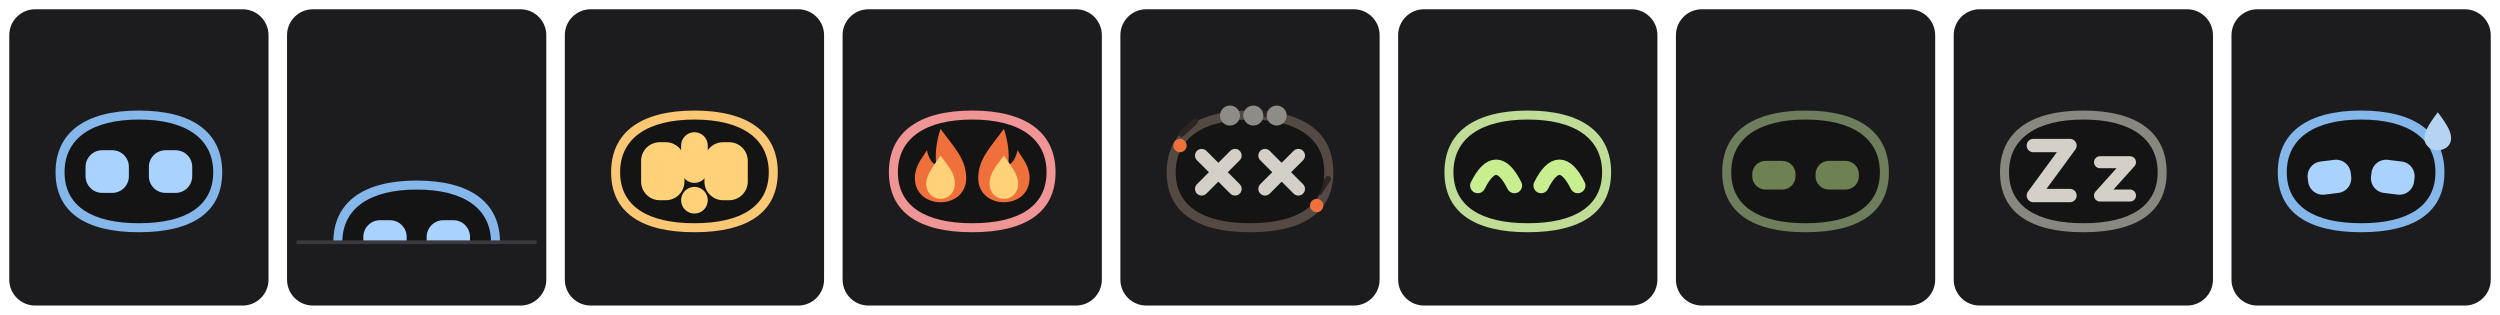
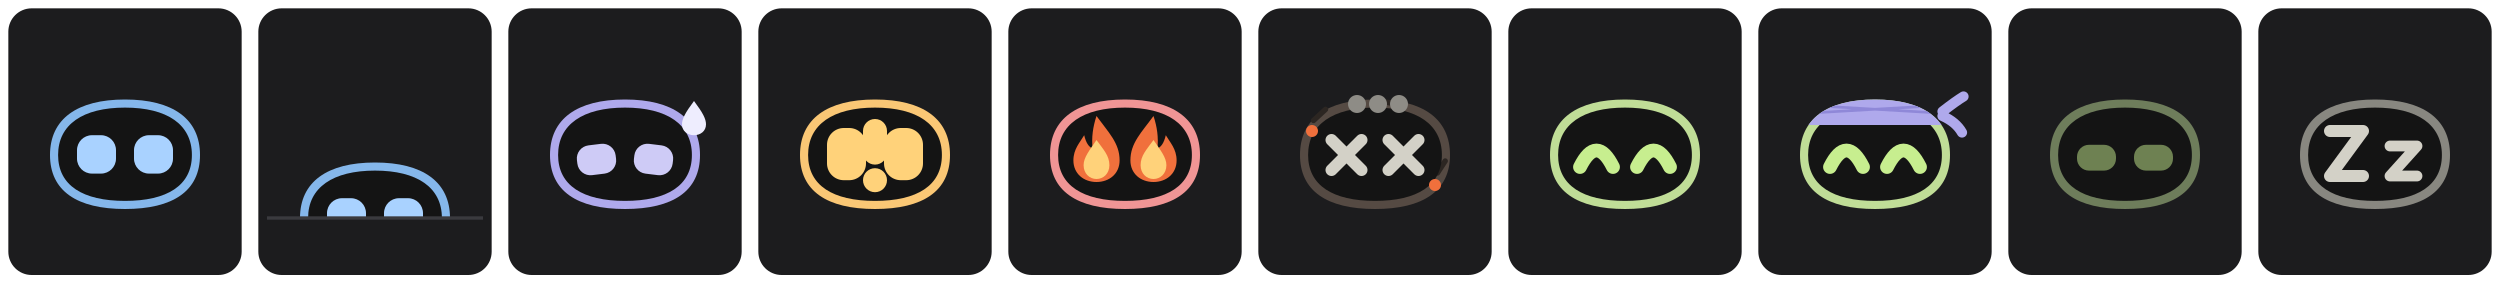
- <svg xmlns="http://www.w3.org/2000/svg" width="1350" height="170" viewBox="0 0 1350 170">
+ <svg xmlns="http://www.w3.org/2000/svg" width="1500" height="170" viewBox="0 0 1500 170">
  <style>
.a{transform-box:fill-box;transform-origin:center}
@keyframes scan{0%,100%{transform:translateX(-3px)}50%{transform:translateX(3px)}}
@keyframes shake{0%,100%{transform:translateY(0) rotate(0)}25%{transform:translateY(-3px) rotate(-5deg)}75%{transform:translateY(-3px) rotate(5deg)}}
@keyframes altA{0%,44%{opacity:1}50%,94%{opacity:0}100%{opacity:1}}
@keyframes altB{0%,44%{opacity:0}50%,94%{opacity:1}100%{opacity:0}}
@keyframes hop{0%,60%,100%{transform:translateY(0)}30%{transform:translateY(-5px)}}
@keyframes blink{0%,88%,100%{transform:scaleY(1)}94%{transform:scaleY(.1)}}
@keyframes breathe{0%,100%{transform:translateY(0)}50%{transform:translateY(1.5px)}}
@keyframes z1{0%,100%{opacity:1}50%{opacity:.35}}
@keyframes z2{0%,100%{opacity:.35}50%{opacity:1}}
@keyframes droop{0%,100%{transform:scaleY(1)}50%{transform:scaleY(.9)}}
@keyframes peek{0%,38%{transform:translateY(0)}48%,68%{transform:translateY(-4.5px)}78%,100%{transform:translateY(0)}}
@keyframes scan26{0%,100%{transform:translateX(-2.6px)}50%{transform:translateX(2.6px)}}
@keyframes blink2{0%,89.9%{transform:scaleY(1)}90%,94%{transform:scaleY(.1)}94.1%,100%{transform:scaleY(1)}}
@keyframes panic{0%,100%{transform:translateX(0) rotate(4deg)}25%{transform:translateX(1.4px) rotate(0)}50%{transform:translateX(0) rotate(-4deg)}75%{transform:translateX(-1.4px) rotate(0)}}
@keyframes flicker{0%,100%{transform:scaleY(1.02) skewX(5deg)}25%{transform:scaleY(1.12) skewX(0)}50%{transform:scaleY(1.02) skewX(-5deg)}75%{transform:scaleY(.92) skewX(0)}}
@keyframes core{0%,100%{transform:scaleY(.975)}25%{transform:scaleY(1.15)}75%{transform:scaleY(.8)}}
@keyframes slump{0%,100%{transform:rotate(-5deg)}25%{transform:rotate(-4deg)}75%{transform:rotate(-6deg)}}
@keyframes ember{0%,100%{opacity:.25}50%{opacity:1}}
@keyframes smoke{0%{transform:translate(0,0) scale(.6);opacity:0}50%{opacity:.7}100%{transform:translate(3px,-16px) scale(1.4);opacity:0}}
@keyframes drop{0%{transform:translateY(-2px);opacity:0}20%,80%{opacity:1}100%{transform:translateY(9px);opacity:0}}
.scan{animation:scan 1.3s ease-in-out infinite}.slow{animation:scan 4s ease-in-out infinite}
.shake{animation:shake .9s ease-in-out infinite}
.altA{animation:altA 1.6s steps(1,end) infinite}.altB{animation:altB 1.6s steps(1,end) infinite}
.hop{animation:hop 1.5s ease-in-out infinite}.blink{animation:blink 5s ease-in-out infinite}
.breathe{animation:breathe 3.2s ease-in-out infinite}
.z1{animation:z1 2.4s ease-in-out infinite}.z2{animation:z2 2.4s ease-in-out infinite}
.droop{animation:droop 2.6s ease-in-out infinite}.drop{animation:drop 1.6s ease-in infinite}
.peek{animation:peek 5s ease-in-out infinite}.slow2{animation:scan26 4s ease-in-out infinite}.blink2{animation:blink2 5s linear infinite}
.panic{animation:panic .32s ease-in-out infinite}.flame,.core,.smoke{transform-box:fill-box;transform-origin:50% 100%}.smoke{transform-origin:center}.flame{animation:flicker .42s ease-in-out infinite}.flameR{animation-delay:-.21s}.core{animation:core .3s ease-in-out infinite}.coreR{animation-delay:-.15s}.slump{animation:slump 3s ease-in-out infinite}.ember{animation:ember 1.4s ease-in-out infinite}.ember2{animation-delay:-.7s}.smoke{animation:smoke 2.6s linear infinite}.smoke2{animation-delay:-.867s}.smoke3{animation-delay:-1.733s}
 text{font-family:-apple-system, BlinkMacSystemFont, 'Segoe UI', Helvetica, Arial, sans-serif}</style>
  <rect x="5" y="5" width="140" height="160" rx="14" fill="#1c1c1e" />
  <g transform="translate(21 48) scale(1.8)">
    <g>
      <path d="M30 6.5 C46 6.5 55 13 55 25 C55 37 46 43 30 43 C14 43 5 37 5 25 C5 13 14 6.5 30 6.5 Z" fill="#85B7EB" />
      <path d="M30 9.2 C44 9.2 52.3 14.8 52.3 25 C52.3 35.2 44 40.3 30 40.3 C16 40.3 7.7 35.2 7.7 25 C7.7 14.8 16 9.2 30 9.2 Z" fill="#141414" />
      <g class="scan a">
        <rect x="14" y="18.4" width="13" height="12.8" rx="5" fill="#A9D2FF" />
        <rect x="33" y="18.4" width="13" height="12.8" rx="5" fill="#A9D2FF" />
      </g>
    </g>
  </g>
  <rect x="155" y="5" width="140" height="160" rx="14" fill="#1c1c1e" />
  <g transform="translate(171 48) scale(1.8)">
    <defs>
      <clipPath id="corte">
        <rect x="0" y="0" width="60" height="46" />
      </clipPath>
    </defs>
    <g clip-path="url(#corte)">
      <g transform="translate(0 21)">
        <g class="peek">
          <path d="M30 6.5 C46 6.5 55 13 55 25 C55 37 46 43 30 43 C14 43 5 37 5 25 C5 13 14 6.5 30 6.5 Z" fill="#85B7EB" />
          <path d="M30 9.2 C44 9.2 52.3 14.8 52.3 25 C52.3 35.2 44 40.3 30 40.3 C16 40.3 7.7 35.2 7.7 25 C7.7 14.8 16 9.2 30 9.2 Z" fill="#141414" />
          <g class="slow2 a">
            <g class="blink2 a">
              <rect x="14" y="18.4" width="13" height="12.8" rx="5" fill="#A9D2FF" />
              <rect x="33" y="18.4" width="13" height="12.8" rx="5" fill="#A9D2FF" />
            </g>
          </g>
        </g>
      </g>
    </g>
    <line x1="-6" y1="46" x2="66" y2="46" stroke="#3A3A3E" stroke-width="2" vector-effect="non-scaling-stroke" />
  </g>
  <rect x="305" y="5" width="140" height="160" rx="14" fill="#1c1c1e" />
  <g transform="translate(321 48) scale(1.8)">
    <g>
+       <path d="M30 6.5 C46 6.5 55 13 55 25 C55 37 46 43 30 43 C14 43 5 37 5 25 C5 13 14 6.5 30 6.5 Z" fill="#AFA9EC" />
+       <path d="M30 9.2 C44 9.2 52.3 14.8 52.3 25 C52.3 35.2 44 40.3 30 40.3 C16 40.3 7.7 35.2 7.7 25 C7.7 14.8 16 9.2 30 9.2 Z" fill="#141414" />
+       <g class="scan a">
+         <g transform="translate(20.5 26.5) rotate(-7)">
+           <rect class="droop a" x="-6.5" y="-5" width="13" height="10" rx="4.4" fill="#CECBF6" />
+         </g>
+         <g transform="translate(39.5 26.5) rotate(7)">
+           <rect class="droop a" x="-6.5" y="-5" width="13" height="10" rx="4.4" fill="#CECBF6" />
+         </g>
+       </g>
+       <path class="drop" d="M53 7 C56 11 57 13 57 14.8 C57 17 55.2 18.4 53 18.4 C50.8 18.4 49 17 49 14.8 C49 13 50 11 53 7 Z" fill="#EEEDFE" />
+     </g>
+   </g>
+   <rect x="455" y="5" width="140" height="160" rx="14" fill="#1c1c1e" />
+   <g transform="translate(471 48) scale(1.8)">
+     <g>
      <g class="shake a">
        <path d="M30 6.5 C46 6.5 55 13 55 25 C55 37 46 43 30 43 C14 43 5 37 5 25 C5 13 14 6.5 30 6.5 Z" fill="#FAC775" />
        <path d="M30 9.2 C44 9.2 52.3 14.8 52.3 25 C52.3 35.2 44 40.3 30 40.3 C16 40.3 7.7 35.2 7.7 25 C7.7 14.8 16 9.2 30 9.2 Z" fill="#141414" />
        <g class="altA" fill="#FFD27A">
          <rect x="14" y="16" width="13" height="17.4" rx="5.6" />
          <rect x="33" y="16" width="13" height="17.4" rx="5.6" />
        </g>
        <g class="altB" fill="#FFD27A">
          <rect x="26" y="13" width="8" height="15.2" rx="4" />
          <circle cx="30" cy="33.4" r="4" />
        </g>
      </g>
    </g>
  </g>
-   <rect x="455" y="5" width="140" height="160" rx="14" fill="#1c1c1e" />
-   <g transform="translate(471 48) scale(1.8)">
+   <rect x="605" y="5" width="140" height="160" rx="14" fill="#1c1c1e" />
+   <g transform="translate(621 48) scale(1.8)">
    <g class="panic a">
      <path d="M30 6.5 C46 6.5 55 13 55 25 C55 37 46 43 30 43 C14 43 5 37 5 25 C5 13 14 6.5 30 6.5 Z" fill="#F09595" />
      <path d="M30 9.2 C44 9.2 52.3 14.8 52.3 25 C52.3 35.2 44 40.3 30 40.3 C16 40.3 7.7 35.2 7.7 25 C7.7 14.8 16 9.2 30 9.2 Z" fill="#141414" />
      <g class="flame">
        <path d="M20.5 12 C24.5 17.5 28.2 21 28.2 26.8 C28.2 31.2 24.8 34 20.5 34 C16.2 34 12.8 31.2 12.8 26.8 C12.8 23 15 20.8 16.4 18.4 C17 21 18 22.4 19.2 22.8 C18.8 19.2 19.3 15.6 20.5 12 Z" fill="#F0703C" />
        <path class="core" d="M20.5 20 C22.8 23.2 24.8 25.2 24.8 28.4 C24.8 31.2 22.8 33 20.5 33 C18.2 33 16.2 31.2 16.2 28.4 C16.2 25.8 18.2 23.4 20.5 20 Z" fill="#FFD27A" />
      </g>
      <g class="flame flameR">
        <path d="M39.5 12 C40.7 15.6 41.2 19.2 40.8 22.8 C42 22.4 43 21 43.6 18.4 C45 20.8 47.2 23 47.2 26.8 C47.2 31.2 43.8 34 39.5 34 C35.2 34 31.8 31.2 31.8 26.8 C31.8 21 35.5 17.5 39.5 12 Z" fill="#F0703C" />
        <path class="core coreR" d="M39.5 20 C41.8 23.4 43.8 25.8 43.8 28.4 C43.8 31.2 41.8 33 39.5 33 C37.2 33 35.2 31.2 35.2 28.4 C35.2 25.2 37.2 23.2 39.5 20 Z" fill="#FFD27A" />
      </g>
    </g>
  </g>
-   <rect x="605" y="5" width="140" height="160" rx="14" fill="#1c1c1e" />
-   <g transform="translate(621 48) scale(1.8)">
+   <rect x="755" y="5" width="140" height="160" rx="14" fill="#1c1c1e" />
+   <g transform="translate(771 48) scale(1.8)">
    <g transform="translate(30 25)">
      <g class="slump">
        <g transform="translate(-30 -25)">
          <path d="M30 6.5 C46 6.5 55 13 55 25 C55 37 46 43 30 43 C14 43 5 37 5 25 C5 13 14 6.5 30 6.5 Z" fill="#554A43" />
          <g stroke="#2C2622" stroke-width="1.8" stroke-linecap="round">
            <line x1="9.5" y1="13.5" x2="13.5" y2="9.8" />
            <line x1="33" y1="7.2" x2="38.5" y2="8.4" />
            <line x1="50.8" y1="31" x2="53.4" y2="27" />
          </g>
          <path d="M30 9.2 C44 9.2 52.3 14.8 52.3 25 C52.3 35.2 44 40.3 30 40.3 C16 40.3 7.7 35.2 7.7 25 C7.7 14.8 16 9.2 30 9.2 Z" fill="#141414" />
          <g stroke="#D3D1C7" stroke-width="4" stroke-linecap="round">
            <line x1="15.5" y1="20" x2="25.5" y2="30" />
            <line x1="25.5" y1="20" x2="15.5" y2="30" />
            <line x1="34.5" y1="20" x2="44.5" y2="30" />
            <line x1="44.5" y1="20" x2="34.5" y2="30" />
          </g>
          <circle class="ember" cx="9" cy="17" r="2" fill="#F0703C" />
          <circle class="ember ember2" cx="50" cy="35" r="2" fill="#F0703C" />
          <circle class="smoke" cx="24" cy="8" r="3" fill="#8E8C86" />
          <circle class="smoke smoke2" cx="38" cy="8" r="3" fill="#8E8C86" />
          <circle class="smoke smoke3" cx="31" cy="8" r="3" fill="#8E8C86" />
        </g>
      </g>
    </g>
  </g>
-   <rect x="755" y="5" width="140" height="160" rx="14" fill="#1c1c1e" />
-   <g transform="translate(771 48) scale(1.8)">
+   <rect x="905" y="5" width="140" height="160" rx="14" fill="#1c1c1e" />
+   <g transform="translate(921 48) scale(1.8)">
    <g>
      <g class="hop a">
        <path d="M30 6.5 C46 6.5 55 13 55 25 C55 37 46 43 30 43 C14 43 5 37 5 25 C5 13 14 6.5 30 6.5 Z" fill="#C0DD97" />
        <path d="M30 9.2 C44 9.2 52.3 14.8 52.3 25 C52.3 35.2 44 40.3 30 40.3 C16 40.3 7.7 35.2 7.7 25 C7.7 14.8 16 9.2 30 9.2 Z" fill="#141414" />
        <g fill="none" stroke="#C7EE8F" stroke-width="4.6" stroke-linecap="round">
          <path d="M15 29 Q20.5 18 26 29" />
          <path d="M34 29 Q39.5 18 45 29" />
        </g>
      </g>
    </g>
  </g>
-   <rect x="905" y="5" width="140" height="160" rx="14" fill="#1c1c1e" />
-   <g transform="translate(921 48) scale(1.8)">
+   <rect x="1055" y="5" width="140" height="160" rx="14" fill="#1c1c1e" />
+   <g transform="translate(1071 48) scale(1.8)">
+     <g>
+       <g class="hop a">
+         <path d="M30 6.5 C46 6.5 55 13 55 25 C55 37 46 43 30 43 C14 43 5 37 5 25 C5 13 14 6.5 30 6.5 Z" fill="#C0DD97" />
+         <path d="M30 9.2 C44 9.2 52.3 14.8 52.3 25 C52.3 35.2 44 40.3 30 40.3 C16 40.3 7.7 35.2 7.7 25 C7.7 14.8 16 9.2 30 9.2 Z" fill="#141414" />
+         <clipPath id="headband">
+           <path d="M30 6.5 C46 6.5 55 13 55 25 C55 37 46 43 30 43 C14 43 5 37 5 25 C5 13 14 6.5 30 6.5 Z" />
+         </clipPath>
+         <g clip-path="url(#headband)">
+           <rect x="0" y="4" width="60" height="11" fill="#AFA9EC" />
+           <path d="M0 8 L60 11.5 M0 11.5 L60 8" stroke="#8F88D8" stroke-width=".9" />
+         </g>
+         <path d="M52.5 10.5 Q57 7 59.5 5.5 M52.5 12 Q57 14 59 17.5" fill="none" stroke="#AFA9EC" stroke-width="3.4" stroke-linecap="round" />
+         <g fill="none" stroke="#C7EE8F" stroke-width="4.6" stroke-linecap="round">
+           <path d="M15 29 Q20.5 18 26 29" />
+           <path d="M34 29 Q39.5 18 45 29" />
+         </g>
+       </g>
+     </g>
+   </g>
+   <rect x="1205" y="5" width="140" height="160" rx="14" fill="#1c1c1e" />
+   <g transform="translate(1221 48) scale(1.8)">
    <g>
      <path d="M30 6.5 C46 6.5 55 13 55 25 C55 37 46 43 30 43 C14 43 5 37 5 25 C5 13 14 6.5 30 6.5 Z" fill="#C0DD97" opacity="0.5" />
      <path d="M30 9.2 C44 9.2 52.3 14.8 52.3 25 C52.3 35.2 44 40.3 30 40.3 C16 40.3 7.7 35.2 7.7 25 C7.7 14.8 16 9.2 30 9.2 Z" fill="#141414" />
      <g class="blink a">
        <rect x="14" y="21.6" width="13" height="8.6" rx="4" fill="#C7EE8F" opacity=".5" />
        <rect x="33" y="21.6" width="13" height="8.6" rx="4" fill="#C7EE8F" opacity=".5" />
      </g>
    </g>
  </g>
-   <rect x="1055" y="5" width="140" height="160" rx="14" fill="#1c1c1e" />
-   <g transform="translate(1071 48) scale(1.8)">
+   <rect x="1355" y="5" width="140" height="160" rx="14" fill="#1c1c1e" />
+   <g transform="translate(1371 48) scale(1.8)">
    <g>
      <g class="breathe a">
        <path d="M30 6.5 C46 6.5 55 13 55 25 C55 37 46 43 30 43 C14 43 5 37 5 25 C5 13 14 6.5 30 6.5 Z" fill="#888780" />
        <path d="M30 9.2 C44 9.2 52.3 14.8 52.3 25 C52.3 35.2 44 40.3 30 40.3 C16 40.3 7.7 35.2 7.7 25 C7.7 14.8 16 9.2 30 9.2 Z" fill="#141414" />
        <polyline class="z1" points="15,17 26,17 15,32 26,32" fill="none" stroke="#D3D1C7" stroke-width="4" stroke-linecap="round" stroke-linejoin="round" />
        <polyline class="z2" points="35,22 44,22 35,32 44,32" fill="none" stroke="#D3D1C7" stroke-width="3.6" stroke-linecap="round" stroke-linejoin="round" />
      </g>
    </g>
  </g>
-   <rect x="1205" y="5" width="140" height="160" rx="14" fill="#1c1c1e" />
-   <g transform="translate(1221 48) scale(1.8)">
-     <g>
-       <path d="M30 6.5 C46 6.5 55 13 55 25 C55 37 46 43 30 43 C14 43 5 37 5 25 C5 13 14 6.5 30 6.5 Z" fill="#85B7EB" />
-       <path d="M30 9.2 C44 9.2 52.3 14.8 52.3 25 C52.3 35.2 44 40.3 30 40.3 C16 40.3 7.7 35.2 7.7 25 C7.7 14.8 16 9.2 30 9.2 Z" fill="#141414" />
-       <g class="scan a">
-         <g transform="translate(20.5 26.5) rotate(-7)">
-           <rect class="droop a" x="-6.5" y="-5" width="13" height="10" rx="4.4" fill="#A9D2FF" />
-         </g>
-         <g transform="translate(39.5 26.5) rotate(7)">
-           <rect class="droop a" x="-6.5" y="-5" width="13" height="10" rx="4.4" fill="#A9D2FF" />
-         </g>
-       </g>
-       <path class="drop" d="M53 7 C56 11 57 13 57 14.8 C57 17 55.2 18.4 53 18.4 C50.8 18.4 49 17 49 14.8 C49 13 50 11 53 7 Z" fill="#B5D4F4" />
-     </g>
-   </g>
</svg>
